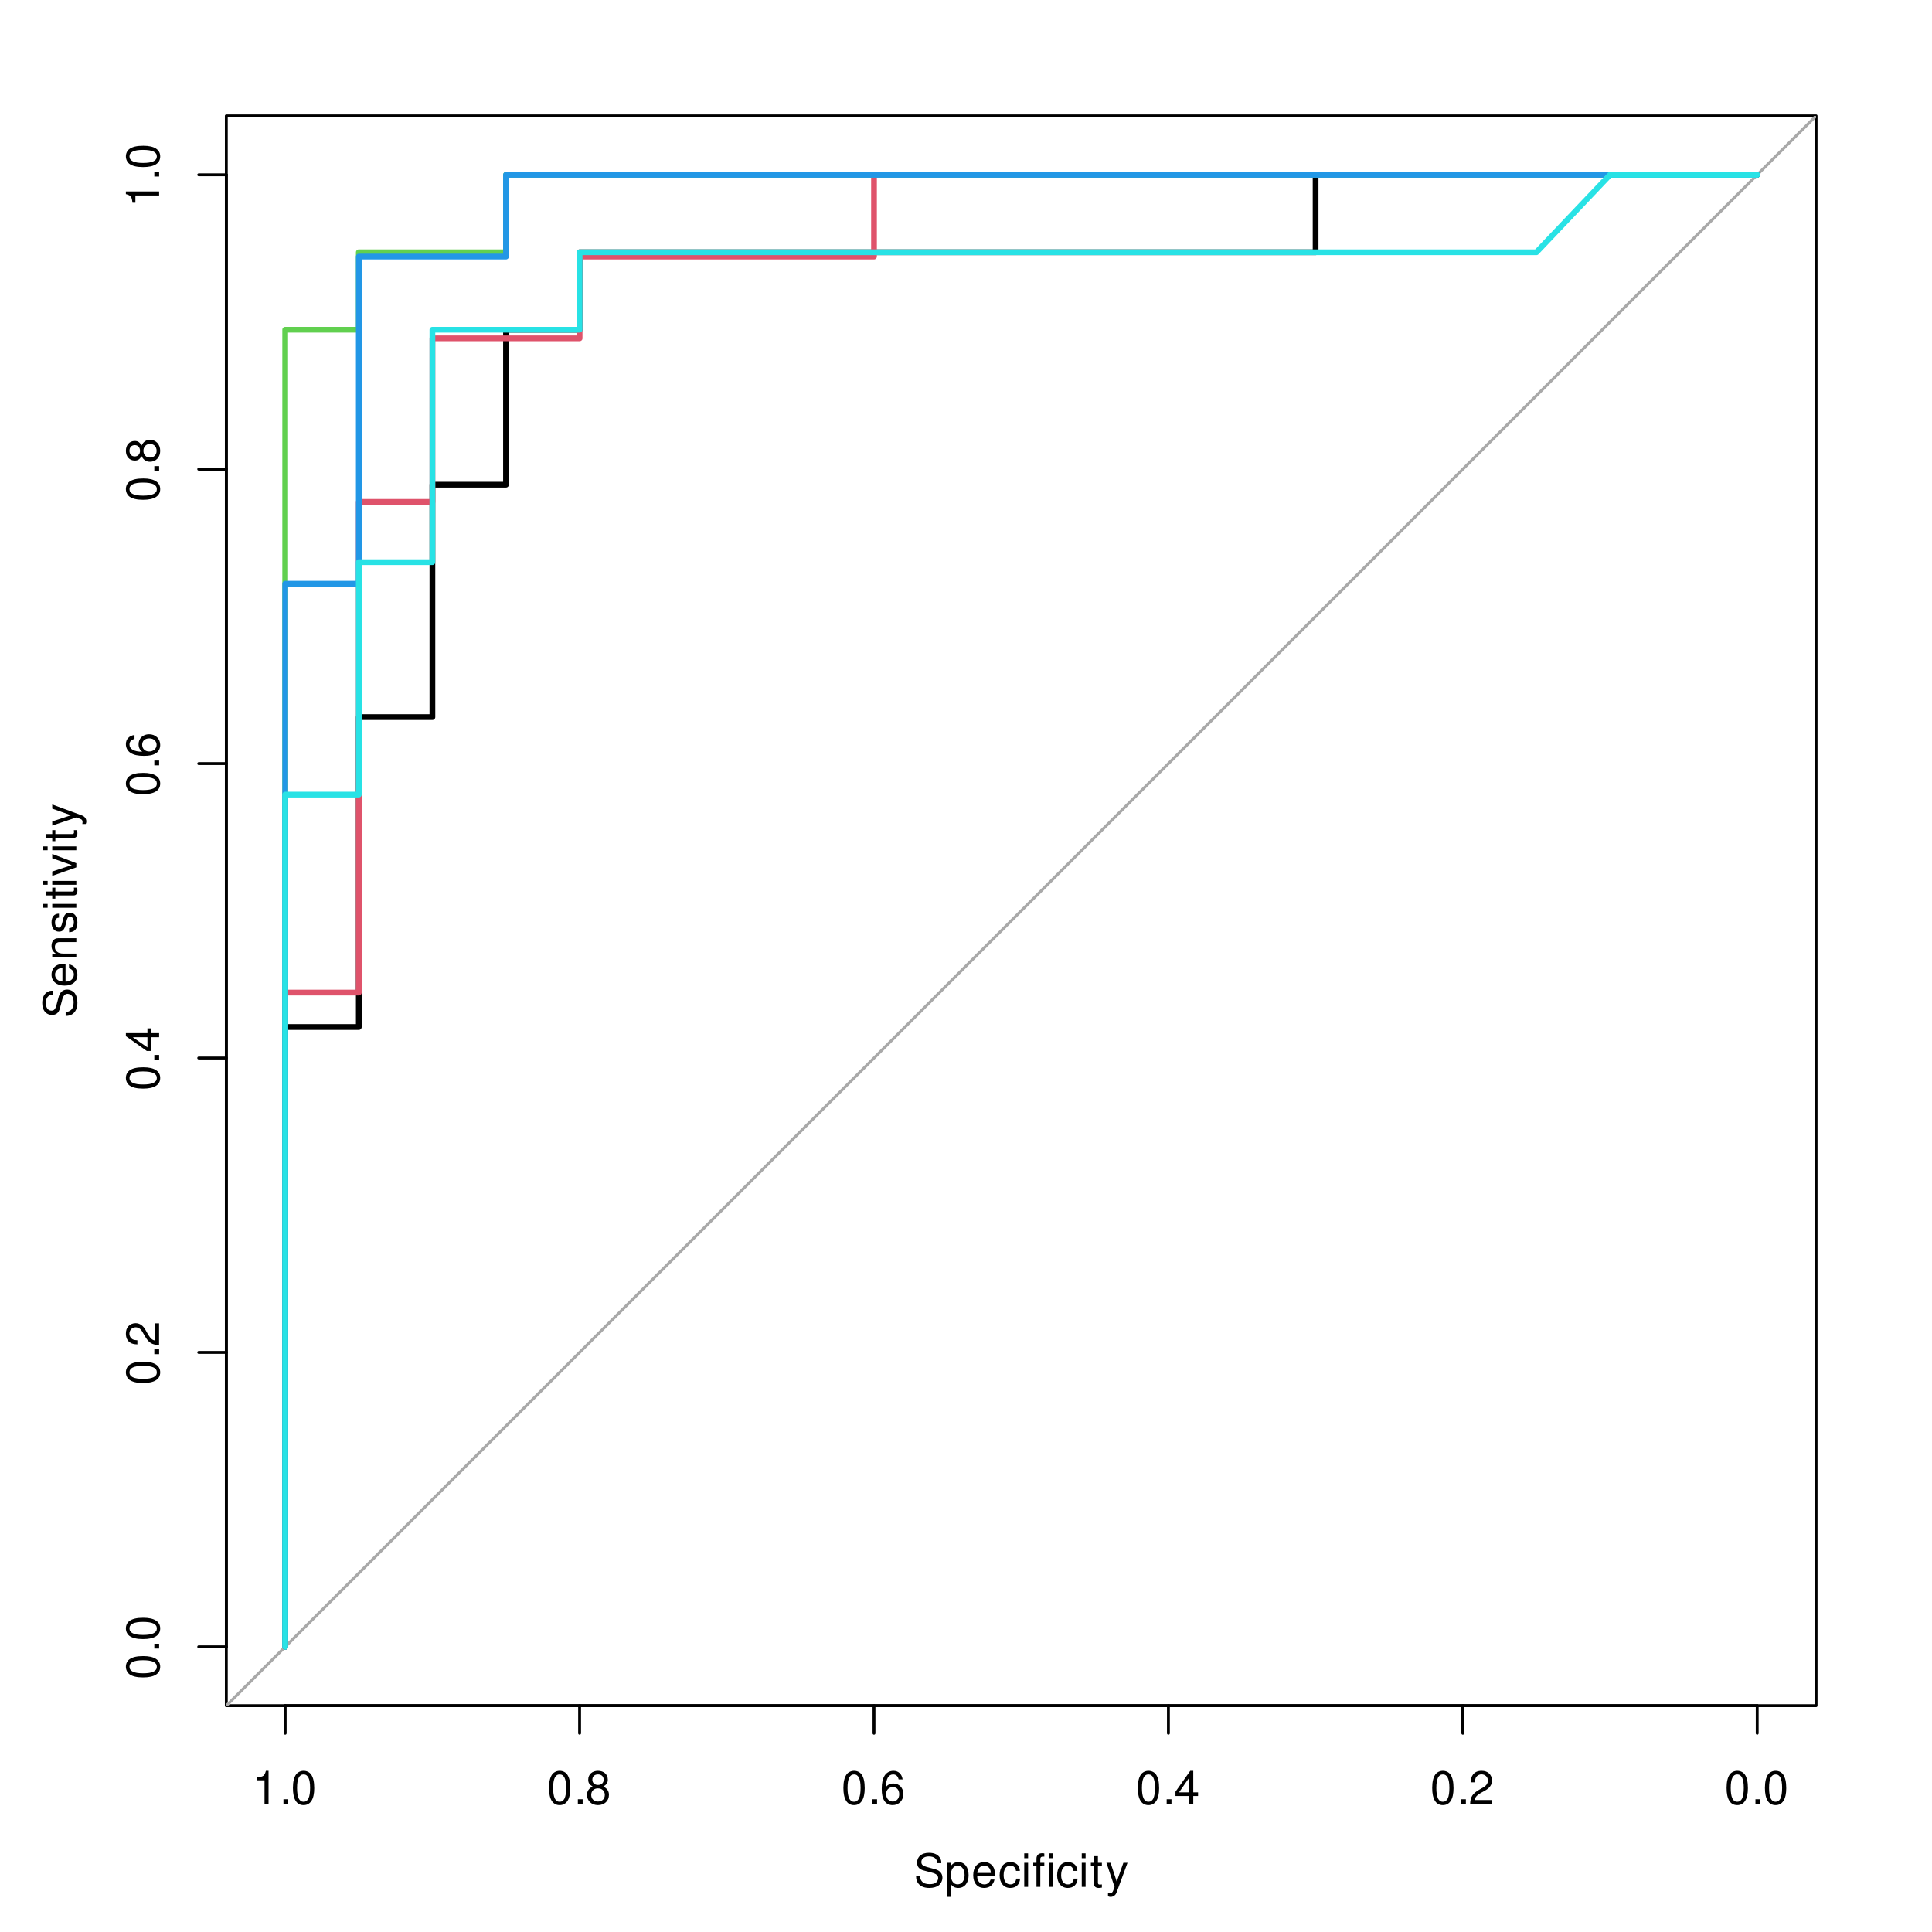
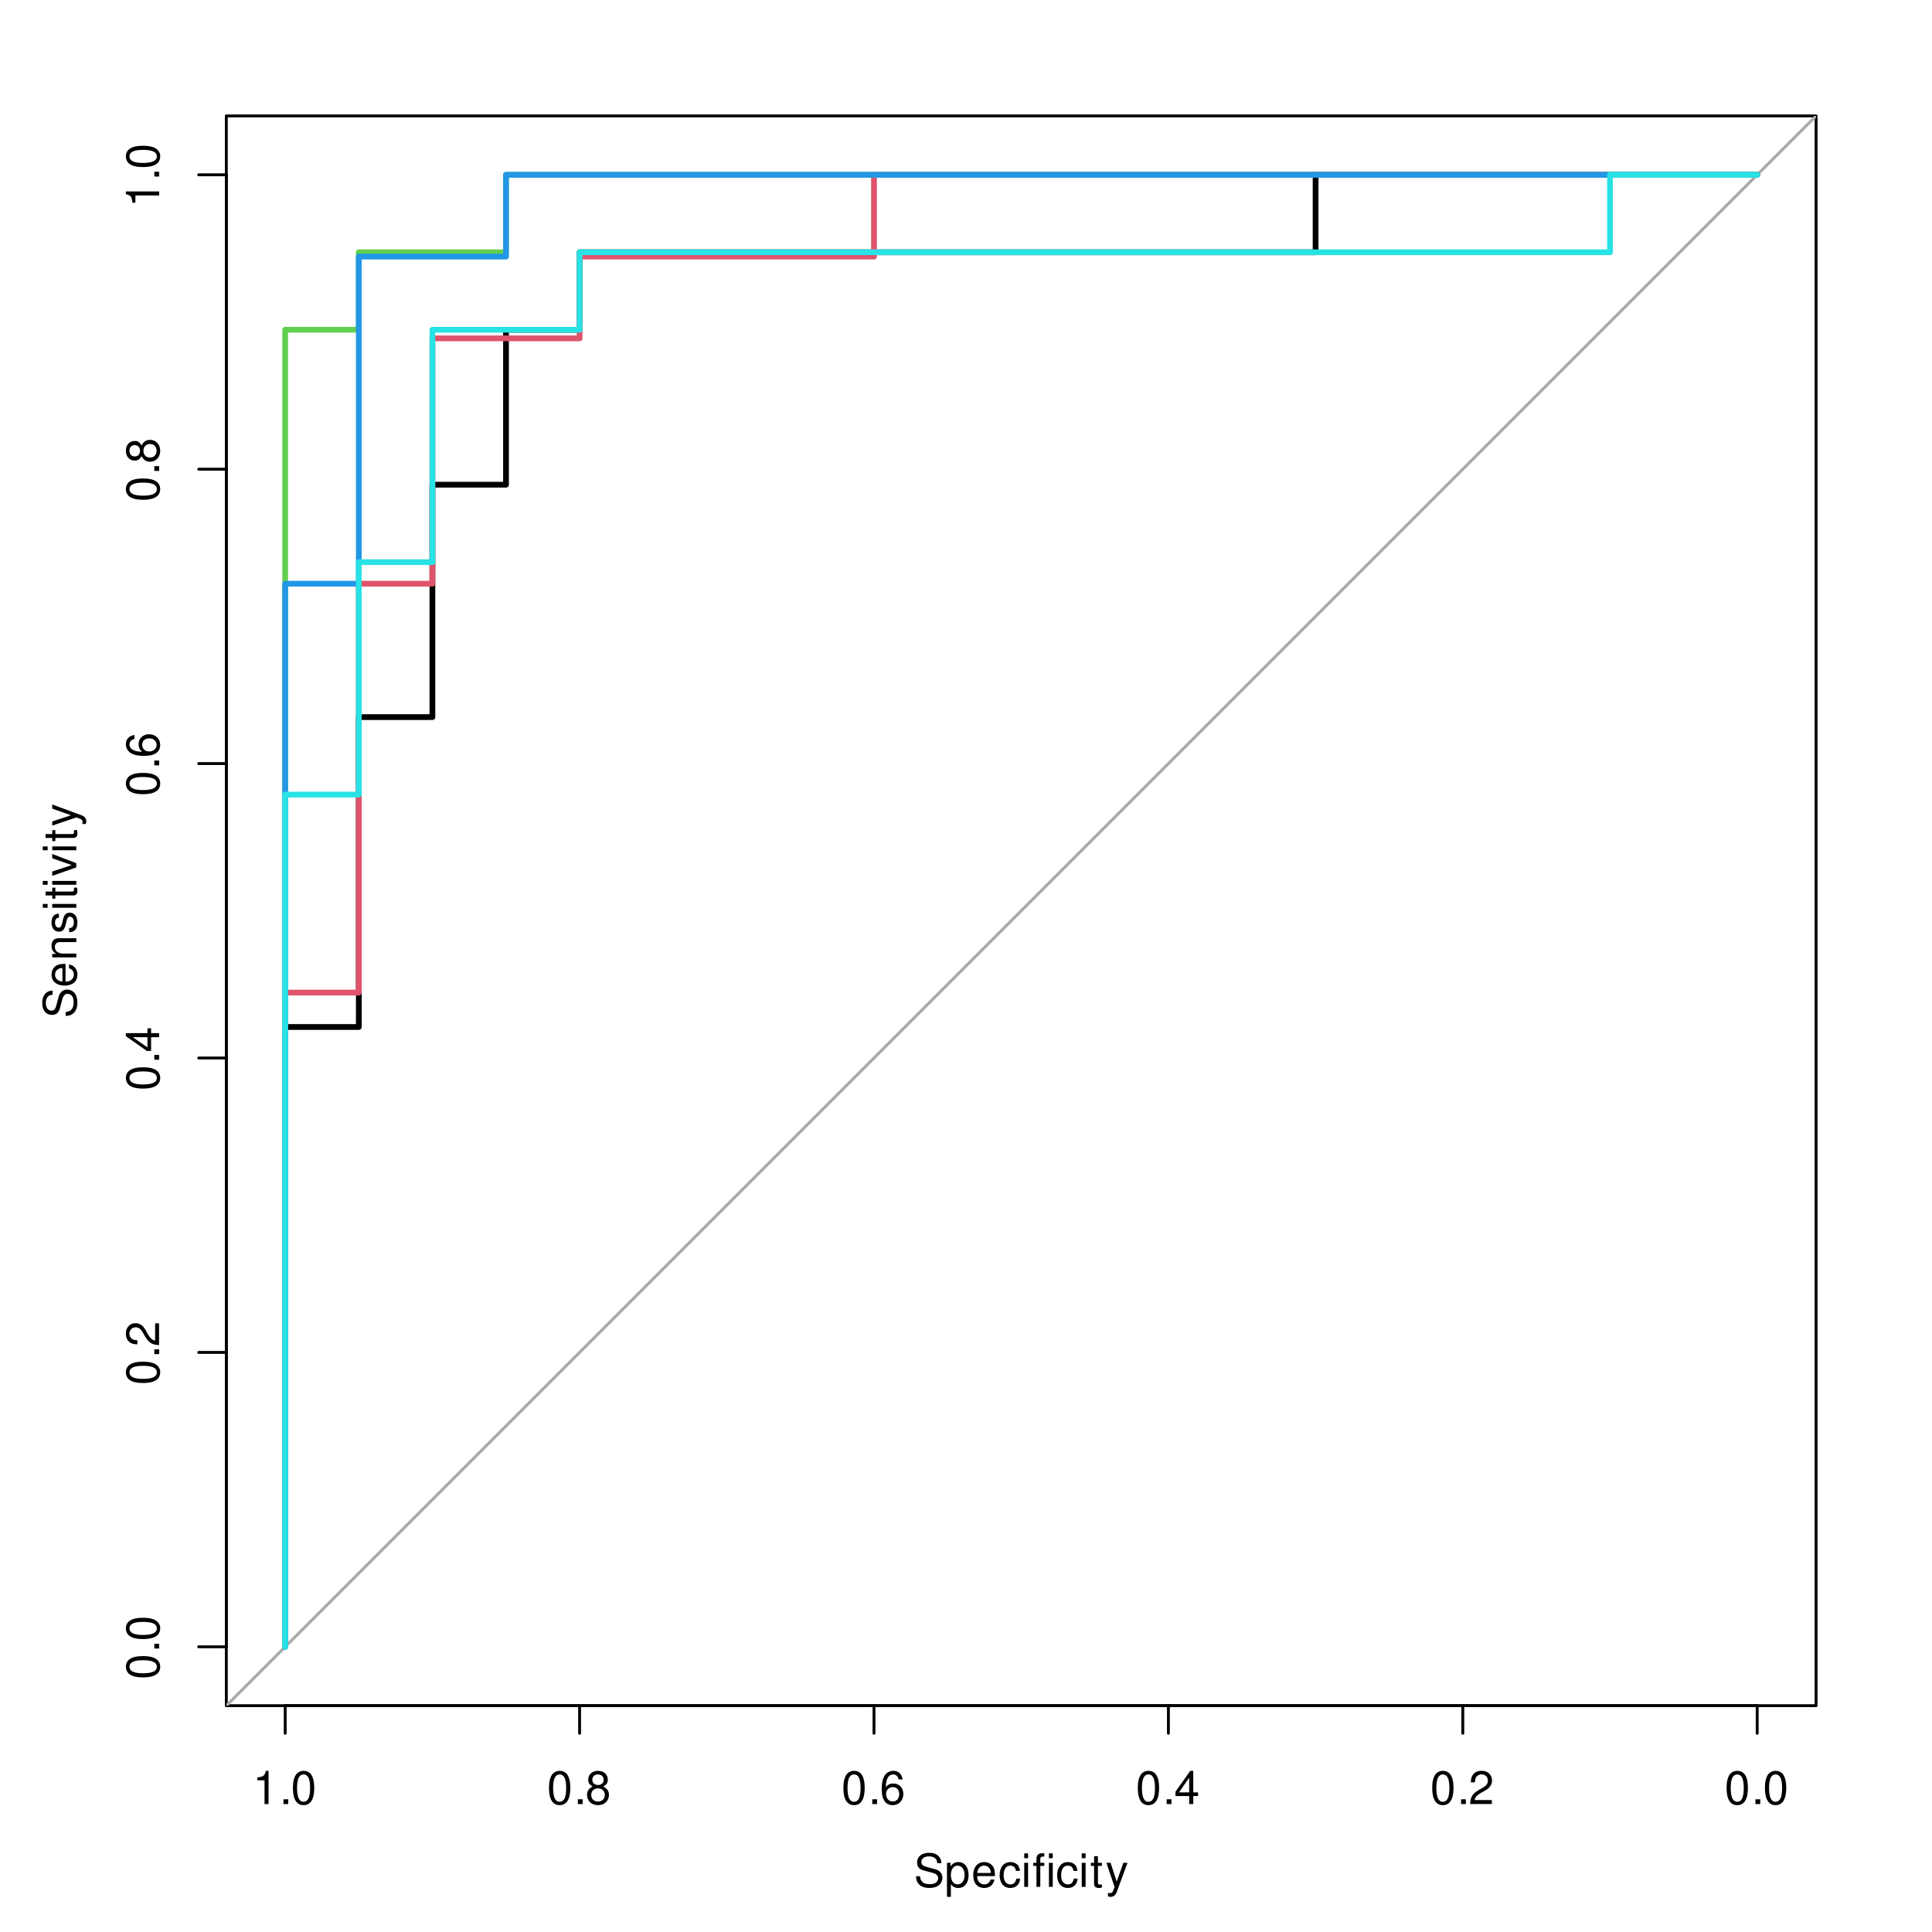
<svg xmlns="http://www.w3.org/2000/svg" xmlns:xlink="http://www.w3.org/1999/xlink" width="504pt" height="504pt" viewBox="0 0 504 504" version="1.1">
  <defs>
    <g>
      <symbol overflow="visible" id="glyph0-0">
        <path style="stroke:none;" d="" />
      </symbol>
      <symbol overflow="visible" id="glyph0-1">
        <path style="stroke:none;" d="M 7.156 -6.188 C 7.156 -6.781 7.109 -6.953 6.922 -7.359 C 6.438 -8.359 5.422 -8.891 3.953 -8.891 C 2.031 -8.891 0.844 -7.906 0.844 -6.328 C 0.844 -5.25 1.406 -4.578 2.562 -4.281 L 4.734 -3.703 C 5.844 -3.422 6.344 -2.969 6.344 -2.297 C 6.344 -1.828 6.078 -1.344 5.719 -1.078 C 5.359 -0.828 4.812 -0.703 4.109 -0.703 C 3.141 -0.703 2.516 -0.938 2.094 -1.438 C 1.766 -1.828 1.625 -2.25 1.625 -2.781 L 0.578 -2.781 C 0.594 -1.984 0.75 -1.453 1.094 -0.969 C 1.688 -0.141 2.703 0.281 4.031 0.281 C 5.078 0.281 5.922 0.031 6.484 -0.391 C 7.078 -0.859 7.453 -1.641 7.453 -2.406 C 7.453 -3.484 6.781 -4.266 5.594 -4.594 L 3.391 -5.188 C 2.344 -5.469 1.953 -5.812 1.953 -6.484 C 1.953 -7.375 2.734 -7.953 3.906 -7.953 C 5.297 -7.953 6.078 -7.328 6.094 -6.188 Z M 7.156 -6.188 " />
      </symbol>
      <symbol overflow="visible" id="glyph0-2">
        <path style="stroke:none;" d="M 0.641 2.609 L 1.656 2.609 L 1.656 -0.656 C 2.188 -0.016 2.766 0.281 3.594 0.281 C 5.219 0.281 6.281 -1.031 6.281 -3.031 C 6.281 -5.141 5.25 -6.469 3.578 -6.469 C 2.719 -6.469 2.047 -6.078 1.578 -5.344 L 1.578 -6.281 L 0.641 -6.281 Z M 3.406 -5.531 C 4.516 -5.531 5.234 -4.562 5.234 -3.062 C 5.234 -1.625 4.5 -0.656 3.406 -0.656 C 2.344 -0.656 1.656 -1.625 1.656 -3.094 C 1.656 -4.578 2.344 -5.531 3.406 -5.531 Z M 3.406 -5.531 " />
      </symbol>
      <symbol overflow="visible" id="glyph0-3">
        <path style="stroke:none;" d="M 6.156 -2.812 C 6.156 -3.766 6.078 -4.344 5.906 -4.812 C 5.5 -5.844 4.531 -6.469 3.359 -6.469 C 1.609 -6.469 0.484 -5.141 0.484 -3.062 C 0.484 -0.984 1.562 0.281 3.344 0.281 C 4.781 0.281 5.766 -0.547 6.031 -1.906 L 5.016 -1.906 C 4.734 -1.078 4.172 -0.641 3.375 -0.641 C 2.734 -0.641 2.203 -0.938 1.859 -1.469 C 1.625 -1.828 1.531 -2.188 1.531 -2.812 Z M 1.547 -3.625 C 1.625 -4.781 2.344 -5.547 3.344 -5.547 C 4.375 -5.547 5.078 -4.75 5.078 -3.625 Z M 1.547 -3.625 " />
      </symbol>
      <symbol overflow="visible" id="glyph0-4">
        <path style="stroke:none;" d="M 5.656 -4.172 C 5.609 -4.781 5.469 -5.188 5.234 -5.531 C 4.797 -6.125 4.047 -6.469 3.172 -6.469 C 1.469 -6.469 0.375 -5.125 0.375 -3.031 C 0.375 -1.016 1.453 0.281 3.156 0.281 C 4.656 0.281 5.609 -0.625 5.719 -2.156 L 4.719 -2.156 C 4.547 -1.156 4.031 -0.641 3.188 -0.641 C 2.078 -0.641 1.422 -1.547 1.422 -3.031 C 1.422 -4.609 2.062 -5.547 3.156 -5.547 C 4 -5.547 4.531 -5.047 4.641 -4.172 Z M 5.656 -4.172 " />
      </symbol>
      <symbol overflow="visible" id="glyph0-5">
        <path style="stroke:none;" d="M 1.797 -6.281 L 0.797 -6.281 L 0.797 0 L 1.797 0 Z M 1.797 -8.75 L 0.797 -8.75 L 0.797 -7.484 L 1.797 -7.484 Z M 1.797 -8.75 " />
      </symbol>
      <symbol overflow="visible" id="glyph0-6">
        <path style="stroke:none;" d="M 3.031 -6.281 L 1.984 -6.281 L 1.984 -7.266 C 1.984 -7.688 2.203 -7.906 2.672 -7.906 C 2.766 -7.906 2.797 -7.906 3.031 -7.891 L 3.031 -8.719 C 2.797 -8.766 2.656 -8.781 2.453 -8.781 C 1.531 -8.781 0.984 -8.25 0.984 -7.359 L 0.984 -6.281 L 0.141 -6.281 L 0.141 -5.469 L 0.984 -5.469 L 0.984 0 L 1.984 0 L 1.984 -5.469 L 3.031 -5.469 Z M 5.234 -6.281 L 4.234 -6.281 L 4.234 0 L 5.234 0 Z M 5.234 -8.75 L 4.234 -8.75 L 4.234 -7.484 L 5.234 -7.484 Z M 5.234 -8.75 " />
      </symbol>
      <symbol overflow="visible" id="glyph0-7">
        <path style="stroke:none;" d="M 3.047 -6.281 L 2.016 -6.281 L 2.016 -8.016 L 1.016 -8.016 L 1.016 -6.281 L 0.172 -6.281 L 0.172 -5.469 L 1.016 -5.469 L 1.016 -0.719 C 1.016 -0.078 1.453 0.281 2.234 0.281 C 2.5 0.281 2.719 0.25 3.047 0.188 L 3.047 -0.641 C 2.906 -0.609 2.766 -0.594 2.562 -0.594 C 2.141 -0.594 2.016 -0.719 2.016 -1.156 L 2.016 -5.469 L 3.047 -5.469 Z M 3.047 -6.281 " />
      </symbol>
      <symbol overflow="visible" id="glyph0-8">
        <path style="stroke:none;" d="M 4.656 -6.281 L 2.922 -1.391 L 1.312 -6.281 L 0.234 -6.281 L 2.359 0.031 L 1.984 1.016 C 1.812 1.469 1.594 1.625 1.172 1.625 C 1.016 1.625 0.859 1.609 0.641 1.562 L 0.641 2.453 C 0.859 2.562 1.062 2.609 1.312 2.609 C 1.641 2.609 1.984 2.516 2.25 2.312 C 2.562 2.094 2.75 1.828 2.938 1.312 L 5.734 -6.281 Z M 4.656 -6.281 " />
      </symbol>
      <symbol overflow="visible" id="glyph0-9">
        <path style="stroke:none;" d="M 3.109 -6.188 L 3.109 0 L 4.156 0 L 4.156 -8.672 L 3.469 -8.672 C 3.094 -7.344 2.859 -7.156 1.219 -6.953 L 1.219 -6.188 Z M 3.109 -6.188 " />
      </symbol>
      <symbol overflow="visible" id="glyph0-10">
        <path style="stroke:none;" d="M 2.297 -1.25 L 1.047 -1.25 L 1.047 0 L 2.297 0 Z M 2.297 -1.25 " />
      </symbol>
      <symbol overflow="visible" id="glyph0-11">
        <path style="stroke:none;" d="M 3.297 -8.672 C 2.516 -8.672 1.781 -8.312 1.344 -7.734 C 0.797 -6.953 0.516 -5.812 0.516 -4.203 C 0.516 -1.266 1.469 0.281 3.297 0.281 C 5.094 0.281 6.078 -1.266 6.078 -4.125 C 6.078 -5.812 5.812 -6.938 5.25 -7.734 C 4.812 -8.328 4.109 -8.672 3.297 -8.672 Z M 3.297 -7.734 C 4.438 -7.734 5 -6.578 5 -4.219 C 5 -1.75 4.453 -0.594 3.281 -0.594 C 2.156 -0.594 1.594 -1.797 1.594 -4.188 C 1.594 -6.578 2.156 -7.734 3.297 -7.734 Z M 3.297 -7.734 " />
      </symbol>
      <symbol overflow="visible" id="glyph0-12">
        <path style="stroke:none;" d="M 4.688 -4.578 C 5.578 -5.109 5.859 -5.547 5.859 -6.359 C 5.859 -7.734 4.812 -8.672 3.297 -8.672 C 1.797 -8.672 0.75 -7.734 0.75 -6.375 C 0.75 -5.547 1.016 -5.125 1.891 -4.578 C 0.922 -4.078 0.438 -3.375 0.438 -2.406 C 0.438 -0.828 1.609 0.281 3.297 0.281 C 4.984 0.281 6.156 -0.828 6.156 -2.406 C 6.156 -3.375 5.672 -4.078 4.688 -4.578 Z M 3.297 -7.734 C 4.203 -7.734 4.781 -7.203 4.781 -6.344 C 4.781 -5.516 4.188 -4.984 3.297 -4.984 C 2.406 -4.984 1.828 -5.516 1.828 -6.359 C 1.828 -7.203 2.406 -7.734 3.297 -7.734 Z M 3.297 -4.094 C 4.359 -4.094 5.078 -3.391 5.078 -2.391 C 5.078 -1.344 4.375 -0.656 3.281 -0.656 C 2.25 -0.656 1.531 -1.375 1.531 -2.375 C 1.531 -3.406 2.234 -4.094 3.297 -4.094 Z M 3.297 -4.094 " />
      </symbol>
      <symbol overflow="visible" id="glyph0-13">
        <path style="stroke:none;" d="M 5.969 -6.422 C 5.766 -7.844 4.859 -8.672 3.562 -8.672 C 2.625 -8.672 1.781 -8.219 1.281 -7.438 C 0.75 -6.594 0.516 -5.531 0.516 -3.953 C 0.516 -2.5 0.719 -1.578 1.234 -0.797 C 1.688 -0.094 2.438 0.281 3.375 0.281 C 4.984 0.281 6.156 -0.938 6.156 -2.625 C 6.156 -4.219 5.078 -5.359 3.547 -5.359 C 2.719 -5.359 2.047 -5.047 1.594 -4.406 C 1.609 -6.547 2.281 -7.734 3.484 -7.734 C 4.234 -7.734 4.75 -7.266 4.922 -6.422 Z M 3.422 -4.422 C 4.438 -4.422 5.078 -3.703 5.078 -2.547 C 5.078 -1.453 4.359 -0.656 3.391 -0.656 C 2.406 -0.656 1.656 -1.484 1.656 -2.594 C 1.656 -3.672 2.375 -4.422 3.422 -4.422 Z M 3.422 -4.422 " />
      </symbol>
      <symbol overflow="visible" id="glyph0-14">
        <path style="stroke:none;" d="M 3.922 -2.094 L 3.922 0 L 4.984 0 L 4.984 -2.094 L 6.234 -2.094 L 6.234 -3.047 L 4.984 -3.047 L 4.984 -8.672 L 4.203 -8.672 L 0.344 -3.219 L 0.344 -2.094 Z M 3.922 -3.047 L 1.266 -3.047 L 3.922 -6.875 Z M 3.922 -3.047 " />
      </symbol>
      <symbol overflow="visible" id="glyph0-15">
        <path style="stroke:none;" d="M 6.078 -1.047 L 1.594 -1.047 C 1.703 -1.766 2.094 -2.219 3.125 -2.859 L 4.328 -3.531 C 5.516 -4.188 6.125 -5.078 6.125 -6.141 C 6.125 -6.859 5.844 -7.531 5.344 -8 C 4.844 -8.453 4.219 -8.672 3.406 -8.672 C 2.328 -8.672 1.531 -8.297 1.062 -7.547 C 0.75 -7.094 0.625 -6.547 0.594 -5.672 L 1.656 -5.672 C 1.688 -6.266 1.766 -6.609 1.906 -6.906 C 2.188 -7.422 2.734 -7.75 3.375 -7.75 C 4.328 -7.75 5.047 -7.062 5.047 -6.125 C 5.047 -5.422 4.656 -4.828 3.906 -4.391 L 2.797 -3.75 C 1.016 -2.719 0.5 -1.906 0.406 -0.016 L 6.078 -0.016 Z M 6.078 -1.047 " />
      </symbol>
      <symbol overflow="visible" id="glyph1-0">
        <path style="stroke:none;" d="" />
      </symbol>
      <symbol overflow="visible" id="glyph1-1">
        <path style="stroke:none;" d="M -6.188 -7.156 C -6.781 -7.156 -6.953 -7.109 -7.359 -6.922 C -8.359 -6.438 -8.891 -5.422 -8.891 -3.953 C -8.891 -2.031 -7.906 -0.844 -6.328 -0.844 C -5.25 -0.844 -4.578 -1.406 -4.281 -2.562 L -3.703 -4.734 C -3.422 -5.844 -2.969 -6.344 -2.297 -6.344 C -1.828 -6.344 -1.344 -6.078 -1.078 -5.719 C -0.828 -5.359 -0.703 -4.812 -0.703 -4.109 C -0.703 -3.141 -0.938 -2.516 -1.438 -2.094 C -1.828 -1.766 -2.25 -1.625 -2.781 -1.625 L -2.781 -0.578 C -1.984 -0.594 -1.453 -0.75 -0.969 -1.094 C -0.141 -1.688 0.281 -2.703 0.281 -4.031 C 0.281 -5.078 0.031 -5.922 -0.391 -6.484 C -0.859 -7.078 -1.641 -7.453 -2.406 -7.453 C -3.484 -7.453 -4.266 -6.781 -4.594 -5.594 L -5.188 -3.391 C -5.469 -2.344 -5.812 -1.953 -6.484 -1.953 C -7.375 -1.953 -7.953 -2.734 -7.953 -3.906 C -7.953 -5.297 -7.328 -6.078 -6.188 -6.094 Z M -6.188 -7.156 " />
      </symbol>
      <symbol overflow="visible" id="glyph1-2">
        <path style="stroke:none;" d="M -2.812 -6.156 C -3.766 -6.156 -4.344 -6.078 -4.812 -5.906 C -5.844 -5.5 -6.469 -4.531 -6.469 -3.359 C -6.469 -1.609 -5.141 -0.484 -3.062 -0.484 C -0.984 -0.484 0.281 -1.562 0.281 -3.344 C 0.281 -4.781 -0.547 -5.766 -1.906 -6.031 L -1.906 -5.016 C -1.078 -4.734 -0.641 -4.172 -0.641 -3.375 C -0.641 -2.734 -0.938 -2.203 -1.469 -1.859 C -1.828 -1.625 -2.188 -1.531 -2.812 -1.531 Z M -3.625 -1.547 C -4.781 -1.625 -5.547 -2.344 -5.547 -3.344 C -5.547 -4.375 -4.75 -5.078 -3.625 -5.078 Z M -3.625 -1.547 " />
      </symbol>
      <symbol overflow="visible" id="glyph1-3">
        <path style="stroke:none;" d="M -6.281 -0.844 L 0 -0.844 L 0 -1.844 L -3.469 -1.844 C -4.75 -1.844 -5.594 -2.516 -5.594 -3.547 C -5.594 -4.344 -5.109 -4.844 -4.359 -4.844 L 0 -4.844 L 0 -5.844 L -4.75 -5.844 C -5.797 -5.844 -6.469 -5.062 -6.469 -3.859 C -6.469 -2.922 -6.109 -2.312 -5.234 -1.766 L -6.281 -1.766 Z M -6.281 -0.844 " />
      </symbol>
      <symbol overflow="visible" id="glyph1-4">
        <path style="stroke:none;" d="M -4.531 -5.25 C -5.766 -5.25 -6.469 -4.422 -6.469 -2.969 C -6.469 -1.516 -5.719 -0.562 -4.547 -0.562 C -3.562 -0.562 -3.094 -1.062 -2.734 -2.562 L -2.516 -3.484 C -2.344 -4.188 -2.094 -4.469 -1.641 -4.469 C -1.047 -4.469 -0.641 -3.875 -0.641 -3 C -0.641 -2.453 -0.797 -2 -1.062 -1.75 C -1.25 -1.594 -1.422 -1.531 -1.875 -1.469 L -1.875 -0.406 C -0.422 -0.453 0.281 -1.266 0.281 -2.922 C 0.281 -4.5 -0.5 -5.516 -1.719 -5.516 C -2.656 -5.516 -3.172 -4.984 -3.469 -3.734 L -3.703 -2.766 C -3.891 -1.953 -4.156 -1.609 -4.594 -1.609 C -5.188 -1.609 -5.547 -2.125 -5.547 -2.938 C -5.547 -3.75 -5.203 -4.172 -4.531 -4.203 Z M -4.531 -5.25 " />
      </symbol>
      <symbol overflow="visible" id="glyph1-5">
        <path style="stroke:none;" d="M -6.281 -1.797 L -6.281 -0.797 L 0 -0.797 L 0 -1.797 Z M -8.75 -1.797 L -8.75 -0.797 L -7.484 -0.797 L -7.484 -1.797 Z M -8.75 -1.797 " />
      </symbol>
      <symbol overflow="visible" id="glyph1-6">
        <path style="stroke:none;" d="M -6.281 -3.047 L -6.281 -2.016 L -8.016 -2.016 L -8.016 -1.016 L -6.281 -1.016 L -6.281 -0.172 L -5.469 -0.172 L -5.469 -1.016 L -0.719 -1.016 C -0.078 -1.016 0.281 -1.453 0.281 -2.234 C 0.281 -2.5 0.25 -2.719 0.188 -3.047 L -0.641 -3.047 C -0.609 -2.906 -0.594 -2.766 -0.594 -2.562 C -0.594 -2.141 -0.719 -2.016 -1.156 -2.016 L -5.469 -2.016 L -5.469 -3.047 Z M -6.281 -3.047 " />
      </symbol>
      <symbol overflow="visible" id="glyph1-7">
        <path style="stroke:none;" d="M 0 -3.422 L -6.281 -5.828 L -6.281 -4.703 L -1.188 -2.922 L -6.281 -1.25 L -6.281 -0.125 L 0 -2.328 Z M 0 -3.422 " />
      </symbol>
      <symbol overflow="visible" id="glyph1-8">
        <path style="stroke:none;" d="M -6.281 -4.656 L -1.391 -2.922 L -6.281 -1.312 L -6.281 -0.234 L 0.031 -2.359 L 1.016 -1.984 C 1.469 -1.812 1.625 -1.594 1.625 -1.172 C 1.625 -1.016 1.609 -0.859 1.562 -0.641 L 2.453 -0.641 C 2.562 -0.859 2.609 -1.062 2.609 -1.312 C 2.609 -1.641 2.516 -1.984 2.312 -2.25 C 2.094 -2.562 1.828 -2.75 1.312 -2.938 L -6.281 -5.734 Z M -6.281 -4.656 " />
      </symbol>
      <symbol overflow="visible" id="glyph1-9">
        <path style="stroke:none;" d="M -8.672 -3.297 C -8.672 -2.516 -8.312 -1.781 -7.734 -1.344 C -6.953 -0.797 -5.812 -0.516 -4.203 -0.516 C -1.266 -0.516 0.281 -1.469 0.281 -3.297 C 0.281 -5.094 -1.266 -6.078 -4.125 -6.078 C -5.812 -6.078 -6.938 -5.812 -7.734 -5.25 C -8.328 -4.812 -8.672 -4.109 -8.672 -3.297 Z M -7.734 -3.297 C -7.734 -4.438 -6.578 -5 -4.219 -5 C -1.75 -5 -0.594 -4.453 -0.594 -3.281 C -0.594 -2.156 -1.797 -1.594 -4.188 -1.594 C -6.578 -1.594 -7.734 -2.156 -7.734 -3.297 Z M -7.734 -3.297 " />
      </symbol>
      <symbol overflow="visible" id="glyph1-10">
        <path style="stroke:none;" d="M -1.25 -2.297 L -1.25 -1.047 L 0 -1.047 L 0 -2.297 Z M -1.25 -2.297 " />
      </symbol>
      <symbol overflow="visible" id="glyph1-11">
        <path style="stroke:none;" d="M -1.047 -6.078 L -1.047 -1.594 C -1.766 -1.703 -2.219 -2.094 -2.859 -3.125 L -3.531 -4.328 C -4.188 -5.516 -5.078 -6.125 -6.141 -6.125 C -6.859 -6.125 -7.531 -5.844 -8 -5.344 C -8.453 -4.844 -8.672 -4.219 -8.672 -3.406 C -8.672 -2.328 -8.297 -1.531 -7.547 -1.062 C -7.094 -0.75 -6.547 -0.625 -5.672 -0.594 L -5.672 -1.656 C -6.266 -1.688 -6.609 -1.766 -6.906 -1.906 C -7.422 -2.188 -7.75 -2.734 -7.75 -3.375 C -7.75 -4.328 -7.062 -5.047 -6.125 -5.047 C -5.422 -5.047 -4.828 -4.656 -4.391 -3.906 L -3.75 -2.797 C -2.719 -1.016 -1.906 -0.5 -0.016 -0.406 L -0.016 -6.078 Z M -1.047 -6.078 " />
      </symbol>
      <symbol overflow="visible" id="glyph1-12">
        <path style="stroke:none;" d="M -2.094 -3.922 L 0 -3.922 L 0 -4.984 L -2.094 -4.984 L -2.094 -6.234 L -3.047 -6.234 L -3.047 -4.984 L -8.672 -4.984 L -8.672 -4.203 L -3.219 -0.344 L -2.094 -0.344 Z M -3.047 -3.922 L -3.047 -1.266 L -6.875 -3.922 Z M -3.047 -3.922 " />
      </symbol>
      <symbol overflow="visible" id="glyph1-13">
        <path style="stroke:none;" d="M -6.422 -5.969 C -7.844 -5.766 -8.672 -4.859 -8.672 -3.562 C -8.672 -2.625 -8.219 -1.781 -7.438 -1.281 C -6.594 -0.75 -5.531 -0.516 -3.953 -0.516 C -2.5 -0.516 -1.578 -0.719 -0.797 -1.234 C -0.094 -1.688 0.281 -2.438 0.281 -3.375 C 0.281 -4.984 -0.938 -6.156 -2.625 -6.156 C -4.219 -6.156 -5.359 -5.078 -5.359 -3.547 C -5.359 -2.719 -5.047 -2.047 -4.406 -1.594 C -6.547 -1.609 -7.734 -2.281 -7.734 -3.484 C -7.734 -4.234 -7.266 -4.75 -6.422 -4.922 Z M -4.422 -3.422 C -4.422 -4.438 -3.703 -5.078 -2.547 -5.078 C -1.453 -5.078 -0.656 -4.359 -0.656 -3.391 C -0.656 -2.406 -1.484 -1.656 -2.594 -1.656 C -3.672 -1.656 -4.422 -2.375 -4.422 -3.422 Z M -4.422 -3.422 " />
      </symbol>
      <symbol overflow="visible" id="glyph1-14">
        <path style="stroke:none;" d="M -4.578 -4.688 C -5.109 -5.578 -5.547 -5.859 -6.359 -5.859 C -7.734 -5.859 -8.672 -4.812 -8.672 -3.297 C -8.672 -1.797 -7.734 -0.75 -6.375 -0.75 C -5.547 -0.75 -5.125 -1.016 -4.578 -1.891 C -4.078 -0.922 -3.375 -0.438 -2.406 -0.438 C -0.828 -0.438 0.281 -1.609 0.281 -3.297 C 0.281 -4.984 -0.828 -6.156 -2.406 -6.156 C -3.375 -6.156 -4.078 -5.672 -4.578 -4.688 Z M -7.734 -3.297 C -7.734 -4.203 -7.203 -4.781 -6.344 -4.781 C -5.516 -4.781 -4.984 -4.188 -4.984 -3.297 C -4.984 -2.406 -5.516 -1.828 -6.359 -1.828 C -7.203 -1.828 -7.734 -2.406 -7.734 -3.297 Z M -4.094 -3.297 C -4.094 -4.359 -3.391 -5.078 -2.391 -5.078 C -1.344 -5.078 -0.656 -4.375 -0.656 -3.281 C -0.656 -2.25 -1.375 -1.531 -2.375 -1.531 C -3.406 -1.531 -4.094 -2.234 -4.094 -3.297 Z M -4.094 -3.297 " />
      </symbol>
      <symbol overflow="visible" id="glyph1-15">
        <path style="stroke:none;" d="M -6.188 -3.109 L 0 -3.109 L 0 -4.156 L -8.672 -4.156 L -8.672 -3.469 C -7.344 -3.094 -7.156 -2.859 -6.953 -1.219 L -6.188 -1.219 Z M -6.188 -3.109 " />
      </symbol>
    </g>
    <clipPath id="clip1">
      <path d="M 59.039 30.238 L 473.758 30.238 L 473.758 444.957 L 59.039 444.957 Z M 59.039 30.238 " />
    </clipPath>
  </defs>
  <g id="surface261">
    <rect x="0" y="0" width="504" height="504" style="fill:rgb(100%,100%,100%);fill-opacity:1;stroke:none;" />
    <g style="fill:rgb(0%,0%,0%);fill-opacity:1;">
      <use xlink:href="#glyph0-1" x="238.398" y="492.229" />
      <use xlink:href="#glyph0-2" x="246.398" y="492.229" />
      <use xlink:href="#glyph0-3" x="253.398" y="492.229" />
      <use xlink:href="#glyph0-4" x="260.398" y="492.229" />
      <use xlink:href="#glyph0-5" x="266.398" y="492.229" />
      <use xlink:href="#glyph0-6" x="269.398" y="492.229" />
      <use xlink:href="#glyph0-4" x="275.398" y="492.229" />
      <use xlink:href="#glyph0-5" x="281.398" y="492.229" />
      <use xlink:href="#glyph0-7" x="284.398" y="492.229" />
      <use xlink:href="#glyph0-8" x="288.398" y="492.229" />
    </g>
    <g style="fill:rgb(0%,0%,0%);fill-opacity:1;">
      <use xlink:href="#glyph1-1" x="19.908" y="265.602" />
      <use xlink:href="#glyph1-2" x="19.908" y="257.602" />
      <use xlink:href="#glyph1-3" x="19.908" y="250.602" />
      <use xlink:href="#glyph1-4" x="19.908" y="243.602" />
      <use xlink:href="#glyph1-5" x="19.908" y="237.602" />
      <use xlink:href="#glyph1-6" x="19.908" y="234.602" />
      <use xlink:href="#glyph1-5" x="19.908" y="231.602" />
      <use xlink:href="#glyph1-7" x="19.908" y="228.602" />
      <use xlink:href="#glyph1-5" x="19.908" y="222.602" />
      <use xlink:href="#glyph1-6" x="19.908" y="219.602" />
      <use xlink:href="#glyph1-8" x="19.908" y="215.602" />
    </g>
    <path style="fill:none;stroke-width:0.75;stroke-linecap:round;stroke-linejoin:round;stroke:rgb(0%,0%,0%);stroke-opacity:1;stroke-miterlimit:10;" d="M 59.039 444.961 L 473.762 444.961 L 473.762 30.238 L 59.039 30.238 L 59.039 444.961 " />
    <path style="fill:none;stroke-width:0.75;stroke-linecap:round;stroke-linejoin:round;stroke:rgb(0%,0%,0%);stroke-opacity:1;stroke-miterlimit:10;" d="M 458.398 444.961 L 74.398 444.961 " />
    <path style="fill:none;stroke-width:0.75;stroke-linecap:round;stroke-linejoin:round;stroke:rgb(0%,0%,0%);stroke-opacity:1;stroke-miterlimit:10;" d="M 458.398 444.961 L 458.398 452.16 " />
    <path style="fill:none;stroke-width:0.75;stroke-linecap:round;stroke-linejoin:round;stroke:rgb(0%,0%,0%);stroke-opacity:1;stroke-miterlimit:10;" d="M 381.602 444.961 L 381.602 452.16 " />
    <path style="fill:none;stroke-width:0.75;stroke-linecap:round;stroke-linejoin:round;stroke:rgb(0%,0%,0%);stroke-opacity:1;stroke-miterlimit:10;" d="M 304.801 444.961 L 304.801 452.16 " />
    <path style="fill:none;stroke-width:0.75;stroke-linecap:round;stroke-linejoin:round;stroke:rgb(0%,0%,0%);stroke-opacity:1;stroke-miterlimit:10;" d="M 228 444.961 L 228 452.16 " />
    <path style="fill:none;stroke-width:0.75;stroke-linecap:round;stroke-linejoin:round;stroke:rgb(0%,0%,0%);stroke-opacity:1;stroke-miterlimit:10;" d="M 151.199 444.961 L 151.199 452.16 " />
    <path style="fill:none;stroke-width:0.75;stroke-linecap:round;stroke-linejoin:round;stroke:rgb(0%,0%,0%);stroke-opacity:1;stroke-miterlimit:10;" d="M 74.398 444.961 L 74.398 452.16 " />
    <g style="fill:rgb(0%,0%,0%);fill-opacity:1;">
      <use xlink:href="#glyph0-9" x="65.898" y="470.627" />
      <use xlink:href="#glyph0-10" x="72.898" y="470.627" />
      <use xlink:href="#glyph0-11" x="75.898" y="470.627" />
    </g>
    <g style="fill:rgb(0%,0%,0%);fill-opacity:1;">
      <use xlink:href="#glyph0-11" x="142.699" y="470.627" />
      <use xlink:href="#glyph0-10" x="149.699" y="470.627" />
      <use xlink:href="#glyph0-12" x="152.699" y="470.627" />
    </g>
    <g style="fill:rgb(0%,0%,0%);fill-opacity:1;">
      <use xlink:href="#glyph0-11" x="219.5" y="470.627" />
      <use xlink:href="#glyph0-10" x="226.5" y="470.627" />
      <use xlink:href="#glyph0-13" x="229.5" y="470.627" />
    </g>
    <g style="fill:rgb(0%,0%,0%);fill-opacity:1;">
      <use xlink:href="#glyph0-11" x="296.301" y="470.627" />
      <use xlink:href="#glyph0-10" x="303.301" y="470.627" />
      <use xlink:href="#glyph0-14" x="306.301" y="470.627" />
    </g>
    <g style="fill:rgb(0%,0%,0%);fill-opacity:1;">
      <use xlink:href="#glyph0-11" x="373.102" y="470.627" />
      <use xlink:href="#glyph0-10" x="380.102" y="470.627" />
      <use xlink:href="#glyph0-15" x="383.102" y="470.627" />
    </g>
    <g style="fill:rgb(0%,0%,0%);fill-opacity:1;">
      <use xlink:href="#glyph0-11" x="449.898" y="470.627" />
      <use xlink:href="#glyph0-10" x="456.898" y="470.627" />
      <use xlink:href="#glyph0-11" x="459.898" y="470.627" />
    </g>
    <path style="fill:none;stroke-width:0.75;stroke-linecap:round;stroke-linejoin:round;stroke:rgb(0%,0%,0%);stroke-opacity:1;stroke-miterlimit:10;" d="M 59.039 429.602 L 59.039 45.602 " />
    <path style="fill:none;stroke-width:0.75;stroke-linecap:round;stroke-linejoin:round;stroke:rgb(0%,0%,0%);stroke-opacity:1;stroke-miterlimit:10;" d="M 59.039 429.602 L 51.84 429.602 " />
    <path style="fill:none;stroke-width:0.75;stroke-linecap:round;stroke-linejoin:round;stroke:rgb(0%,0%,0%);stroke-opacity:1;stroke-miterlimit:10;" d="M 59.039 352.801 L 51.84 352.801 " />
    <path style="fill:none;stroke-width:0.75;stroke-linecap:round;stroke-linejoin:round;stroke:rgb(0%,0%,0%);stroke-opacity:1;stroke-miterlimit:10;" d="M 59.039 276 L 51.84 276 " />
    <path style="fill:none;stroke-width:0.75;stroke-linecap:round;stroke-linejoin:round;stroke:rgb(0%,0%,0%);stroke-opacity:1;stroke-miterlimit:10;" d="M 59.039 199.199 L 51.84 199.199 " />
    <path style="fill:none;stroke-width:0.75;stroke-linecap:round;stroke-linejoin:round;stroke:rgb(0%,0%,0%);stroke-opacity:1;stroke-miterlimit:10;" d="M 59.039 122.398 L 51.84 122.398 " />
    <path style="fill:none;stroke-width:0.75;stroke-linecap:round;stroke-linejoin:round;stroke:rgb(0%,0%,0%);stroke-opacity:1;stroke-miterlimit:10;" d="M 59.039 45.602 L 51.84 45.602 " />
    <g style="fill:rgb(0%,0%,0%);fill-opacity:1;">
      <use xlink:href="#glyph1-9" x="41.51" y="438.102" />
      <use xlink:href="#glyph1-10" x="41.51" y="431.102" />
      <use xlink:href="#glyph1-9" x="41.51" y="428.102" />
    </g>
    <g style="fill:rgb(0%,0%,0%);fill-opacity:1;">
      <use xlink:href="#glyph1-9" x="41.51" y="361.301" />
      <use xlink:href="#glyph1-10" x="41.51" y="354.301" />
      <use xlink:href="#glyph1-11" x="41.51" y="351.301" />
    </g>
    <g style="fill:rgb(0%,0%,0%);fill-opacity:1;">
      <use xlink:href="#glyph1-9" x="41.51" y="284.5" />
      <use xlink:href="#glyph1-10" x="41.51" y="277.5" />
      <use xlink:href="#glyph1-12" x="41.51" y="274.5" />
    </g>
    <g style="fill:rgb(0%,0%,0%);fill-opacity:1;">
      <use xlink:href="#glyph1-9" x="41.51" y="207.699" />
      <use xlink:href="#glyph1-10" x="41.51" y="200.699" />
      <use xlink:href="#glyph1-13" x="41.51" y="197.699" />
    </g>
    <g style="fill:rgb(0%,0%,0%);fill-opacity:1;">
      <use xlink:href="#glyph1-9" x="41.51" y="130.898" />
      <use xlink:href="#glyph1-10" x="41.51" y="123.898" />
      <use xlink:href="#glyph1-14" x="41.51" y="120.898" />
    </g>
    <g style="fill:rgb(0%,0%,0%);fill-opacity:1;">
      <use xlink:href="#glyph1-15" x="41.51" y="54.102" />
      <use xlink:href="#glyph1-10" x="41.51" y="47.102" />
      <use xlink:href="#glyph1-9" x="41.51" y="44.102" />
    </g>
    <g clip-path="url(#clip1)" clip-rule="nonzero">
      <path style="fill:none;stroke-width:0.75;stroke-linecap:round;stroke-linejoin:round;stroke:rgb(66.275%,66.275%,66.275%);stroke-opacity:1;stroke-miterlimit:10;" d="M 59.039 444.961 L 473.762 30.238 " />
    </g>
    <path style="fill:none;stroke-width:1.5;stroke-linecap:round;stroke-linejoin:round;stroke:rgb(0%,0%,0%);stroke-opacity:1;stroke-miterlimit:10;" d="M 458.398 45.602 L 343.199 45.602 L 343.199 65.809 L 151.199 65.809 L 151.199 86.02 L 132 86.02 L 132 126.441 L 112.801 126.441 L 112.801 187.074 L 93.602 187.074 L 93.602 267.914 L 74.398 267.914 L 74.398 429.602 " />
-     <path style="fill:none;stroke-width:1.5;stroke-linecap:round;stroke-linejoin:round;stroke:rgb(87.451%,32.549%,41.961%);stroke-opacity:1;stroke-miterlimit:10;" d="M 458.398 45.602 L 228 45.602 L 228 66.934 L 151.199 66.934 L 151.199 88.266 L 112.801 88.266 L 112.801 130.934 L 93.602 130.934 L 93.602 258.934 L 74.398 258.934 L 74.398 429.602 " />
+     <path style="fill:none;stroke-width:1.5;stroke-linecap:round;stroke-linejoin:round;stroke:rgb(87.451%,32.549%,41.961%);stroke-opacity:1;stroke-miterlimit:10;" d="M 458.398 45.602 L 228 45.602 L 228 66.934 L 151.199 66.934 L 151.199 88.266 L 112.801 88.266 L 112.801 152.266 L 93.602 152.266 L 93.602 258.934 L 74.398 258.934 L 74.398 429.602 " />
    <path style="fill:none;stroke-width:1.5;stroke-linecap:round;stroke-linejoin:round;stroke:rgb(38.039%,81.569%,30.98%);stroke-opacity:1;stroke-miterlimit:10;" d="M 458.398 45.602 L 132 45.602 L 132 65.809 L 93.602 65.809 L 93.602 86.02 L 74.398 86.02 L 74.398 429.602 " />
    <path style="fill:none;stroke-width:1.5;stroke-linecap:round;stroke-linejoin:round;stroke:rgb(13.333%,59.216%,90.196%);stroke-opacity:1;stroke-miterlimit:10;" d="M 458.398 45.602 L 132 45.602 L 132 66.934 L 93.602 66.934 L 93.602 152.266 L 74.398 152.266 L 74.398 429.602 " />
-     <path style="fill:none;stroke-width:1.5;stroke-linecap:round;stroke-linejoin:round;stroke:rgb(15.686%,88.627%,89.804%);stroke-opacity:1;stroke-miterlimit:10;" d="M 458.398 45.602 L 420 45.602 L 400.801 65.809 L 151.199 65.809 L 151.199 86.02 L 112.801 86.02 L 112.801 146.652 L 93.602 146.652 L 93.602 207.285 L 74.398 207.285 L 74.398 429.602 " />
+     <path style="fill:none;stroke-width:1.5;stroke-linecap:round;stroke-linejoin:round;stroke:rgb(15.686%,88.627%,89.804%);stroke-opacity:1;stroke-miterlimit:10;" d="M 458.398 45.602 L 420 45.602 L 420 65.809 L 151.199 65.809 L 151.199 86.02 L 112.801 86.02 L 112.801 146.652 L 93.602 146.652 L 93.602 207.285 L 74.398 207.285 L 74.398 429.602 " />
  </g>
</svg>
